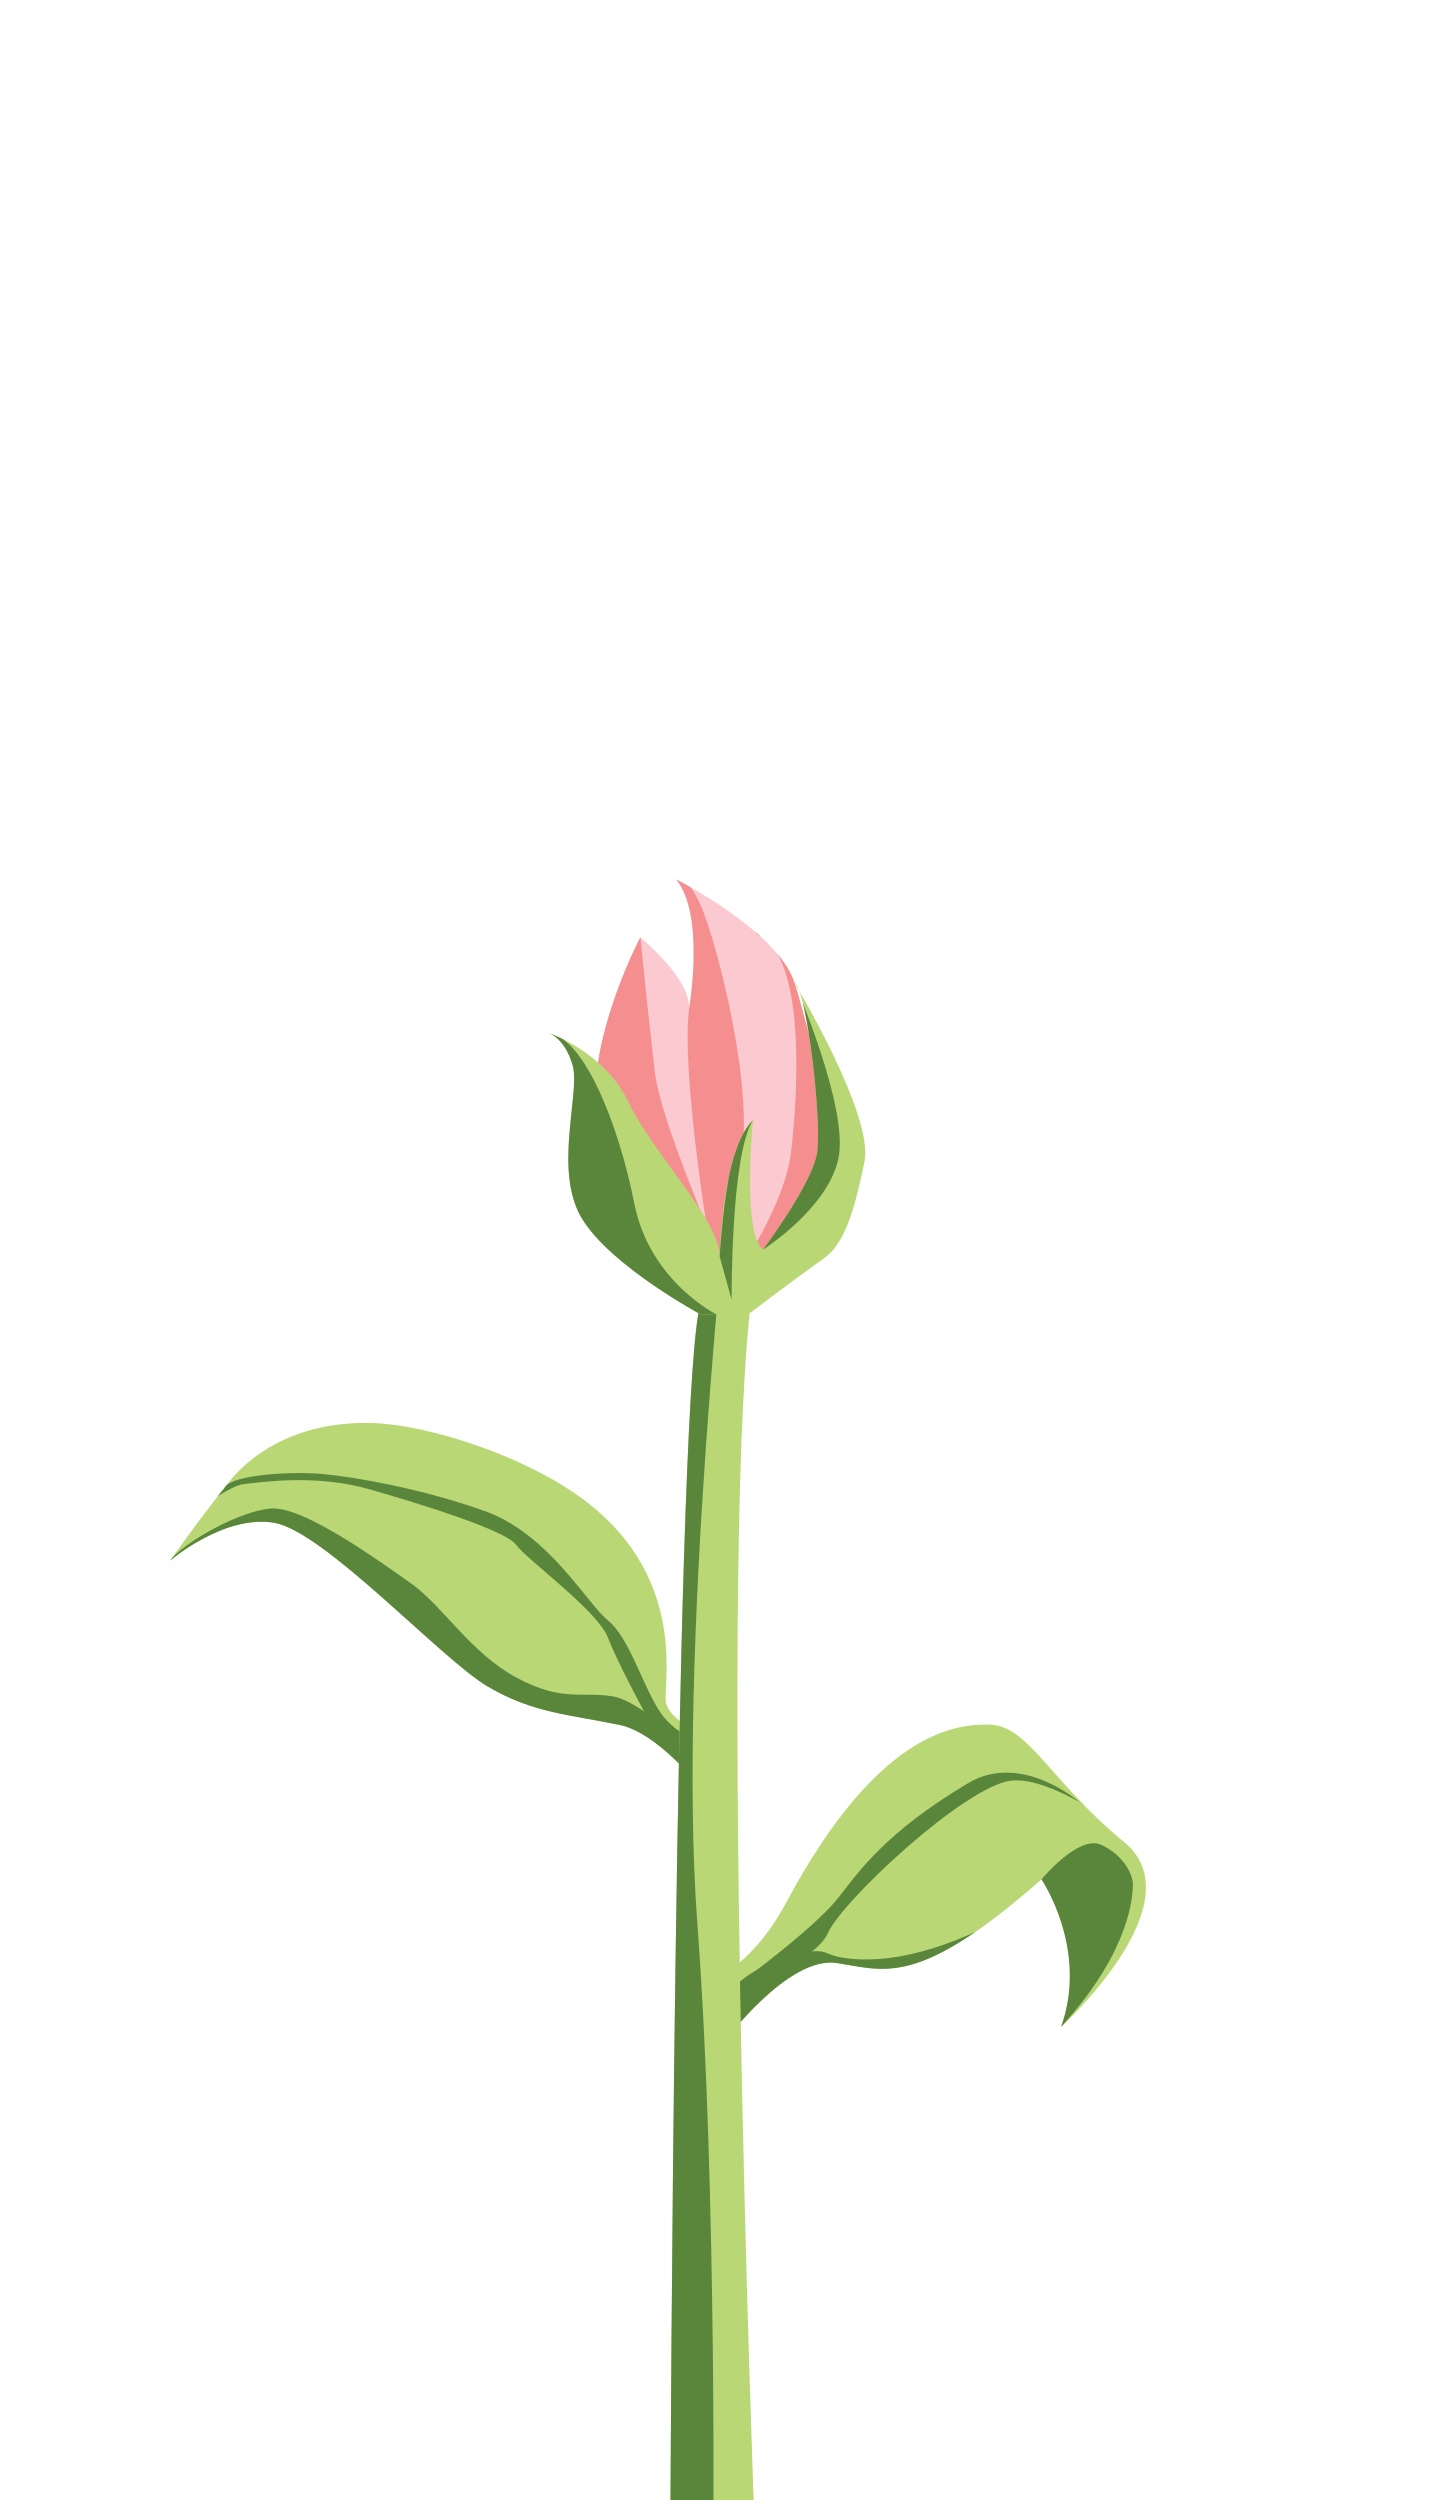
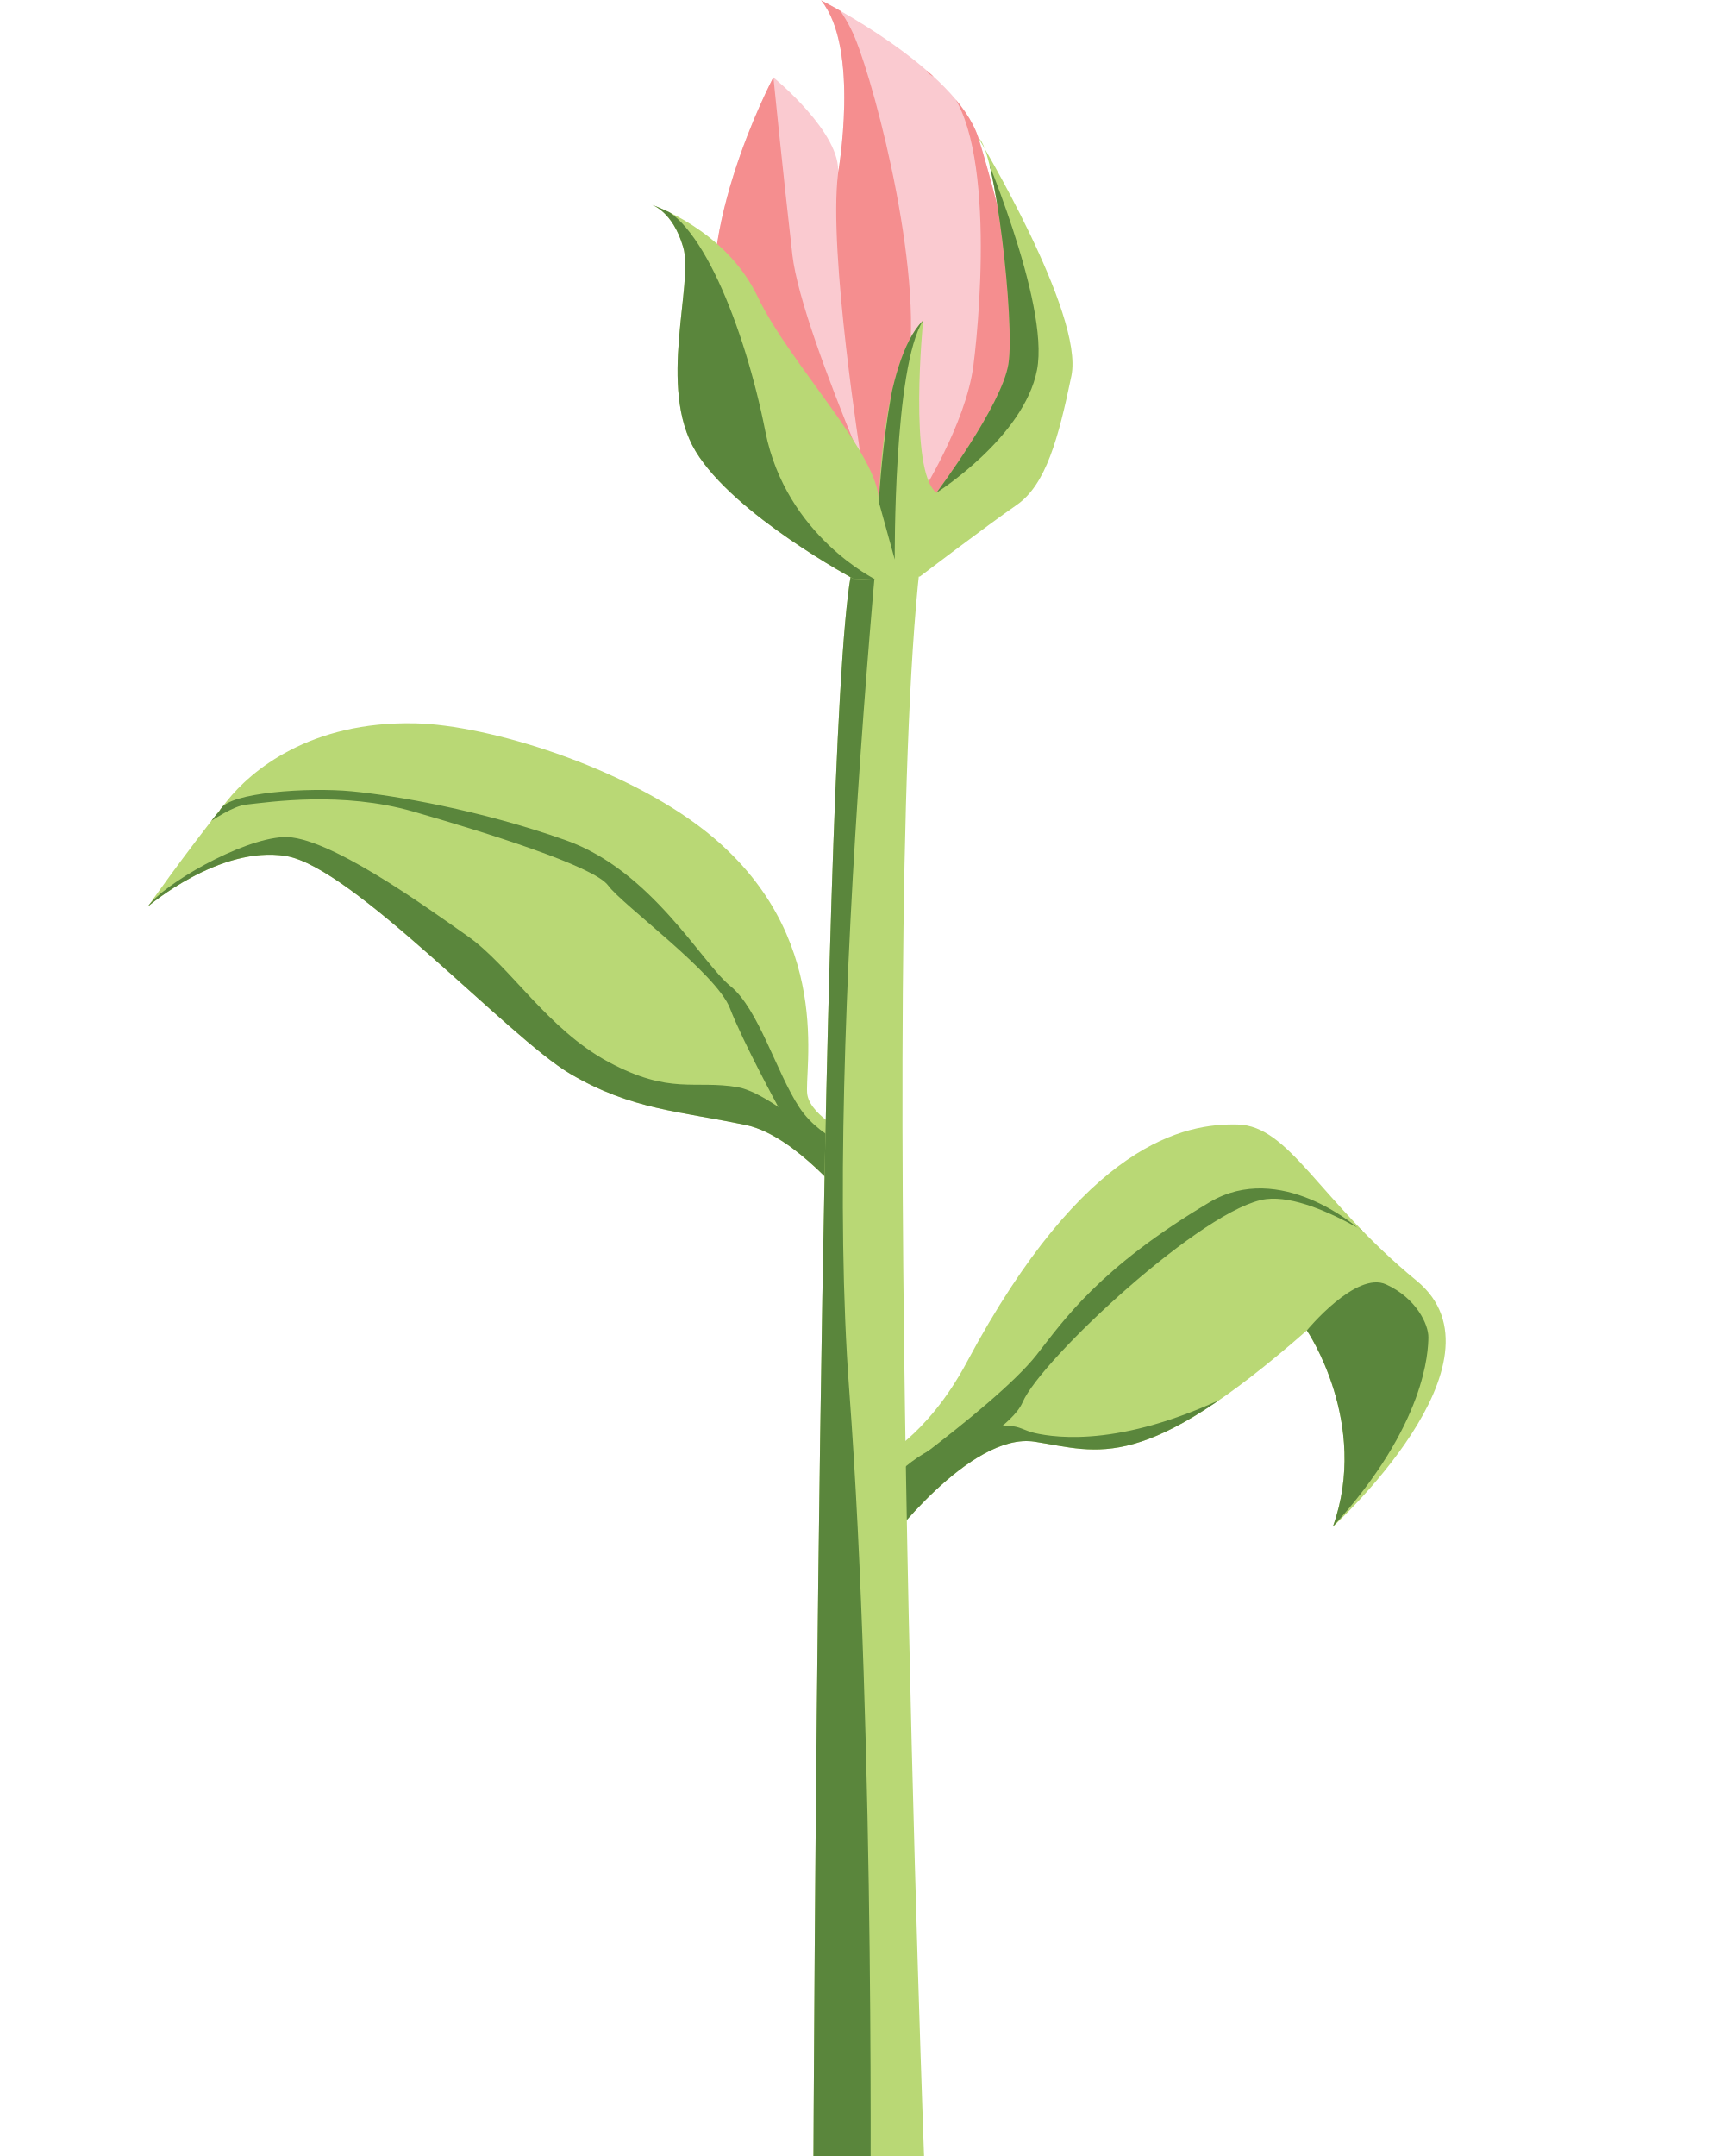
- <svg xmlns="http://www.w3.org/2000/svg" id="Layer_7" data-name="Layer 7" viewBox="0 0 440.28 764.89">
+ <svg xmlns="http://www.w3.org/2000/svg" id="Layer_7" data-name="Layer 7" viewBox="0 0 394.28 495.89">
  <defs>
    <style>
      .cls-1 {
        clip-path: url(#clippath);
      }

      .cls-2 {
        fill: #5a863c;
      }

      .cls-2, .cls-3, .cls-4, .cls-5 {
        stroke-width: 0px;
      }

      .cls-6 {
        clip-path: url(#clippath-1);
      }

      .cls-7 {
        clip-path: url(#clippath-4);
      }

      .cls-8 {
        clip-path: url(#clippath-3);
      }

      .cls-9 {
        clip-path: url(#clippath-2);
      }

      .cls-3, .cls-10 {
        fill: #facad0;
      }

      .cls-4 {
        fill: #f58e8f;
      }

      .cls-5, .cls-11 {
        fill: #b9d875;
      }
    </style>
    <clipPath id="clippath">
-       <path class="cls-5" d="M324.63,620.16s41.87-38.06,19.29-56.58c-22.59-18.52-29.2-35.67-41.2-35.94-12-.27-35.14,3.87-62.25,54.6-9.4,17.59-20.52,22.54-20.52,22.54l1.55,20.04s19.61-26.56,34.56-24.22c14.95,2.34,24.83,7.56,62.6-25.59,0,0,14.52,21.33,5.98,45.15Z" />
+       <path class="cls-5" d="M306.63,351.16s41.87-38.06,19.29-56.58c-22.59-18.52-29.2-35.67-41.2-35.94-12-.27-35.14,3.87-62.25,54.6-9.4,17.59-20.52,22.54-20.52,22.54l1.55,20.04s19.61-26.56,34.56-24.22c14.95,2.34,24.83,7.56,62.6-25.59,0,0,14.52,21.33,5.98,45.15Z" />
    </clipPath>
    <clipPath id="clippath-1">
-       <path class="cls-5" d="M213.88,530.19s-9.15-4.22-10.13-9.32c-.99-5.1,6.77-36.86-23.53-60.77-18.66-14.72-49.87-24.35-66.65-24.73-24.23-.55-37.79,10.86-43.37,17.88-10.21,12.83-18.18,24.26-18.18,24.26,0,0,16.42-14.14,31.78-11.62,15.37,2.53,51.26,41.8,65.4,50.1,14.13,8.3,25.15,8.55,40.5,11.8,11.36,2.4,23.83,18.19,23.83,18.19l.36-15.81Z" />
+       <path class="cls-5" d="M195.88,261.19s-9.15-4.22-10.13-9.32c-.99-5.1,6.77-36.86-23.53-60.77-18.66-14.72-49.87-24.35-66.65-24.73-24.23-.55-37.79,10.86-43.37,17.88-10.21,12.83-18.18,24.26-18.18,24.26,0,0,16.42-14.14,31.78-11.62,15.37,2.53,51.26,41.8,65.4,50.1,14.13,8.3,25.15,8.55,40.5,11.8,11.36,2.4,23.83,18.19,23.83,18.19l.36-15.81Z" />
    </clipPath>
    <clipPath id="clippath-2">
-       <path class="cls-5" d="M205.13,768.27s1.27-326.03,8.61-366.88l16.87-9.61c-11.32,74.31.18,378.67.18,378.67l-25.66-2.18Z" />
+       <path class="cls-5" d="M187.13,499.27s1.27-326.03,8.61-366.88l16.87-9.61c-11.32,74.31.18,378.67.18,378.67l-25.66-2.18Z" />
    </clipPath>
    <clipPath id="clippath-3">
-       <path class="cls-3" d="M214.96,392.85s-21.22-17.71-30.5-42.34c-9.27-24.63,11.46-63.71,11.46-63.71,0,0,15.88,12.92,14.86,22.2,0,0,5.14-28.93-3.88-39.92,0,0,31.15,15.7,36.21,31.69s13.47,53.33,13.47,53.33l-32.74,43.6-8.88-4.84Z" />
+       <path class="cls-3" d="M196.96,123.85s-21.22-17.71-30.5-42.34c-9.27-24.63,11.46-63.71,11.46-63.71,0,0,15.88,12.92,14.86,22.2,0,0,5.14-28.93-3.88-39.92,0,0,31.15,15.7,36.21,31.69s13.47,53.33,13.47,53.33l-32.74,43.6-8.88-4.84Z" />
    </clipPath>
    <clipPath id="clippath-4">
-       <path class="cls-5" d="M214.62,402.28s-27.73-14.83-36.59-29.5c-8.86-14.67-.38-38.45-2.84-46.9-2.45-8.45-7.37-9.82-7.37-9.82,0,0,17.07,5.6,24.48,21.17s28.11,36.42,27.87,47.2c0,0,.73-32.34,10.21-41.72,0,0-3.43,34.68,3.07,39.62,0,0,15.01-20.03,16.55-29.59,1.54-9.55-3.09-49.8-6.89-51.99,0,0,24.35,40.4,21.38,54.71-2.97,14.31-5.86,25.04-12.58,29.68-6.72,4.64-22.28,16.47-22.28,16.47l-15.02.66Z" />
+       <path class="cls-5" d="M196.62,133.28s-27.73-14.83-36.59-29.5c-8.86-14.67-.38-38.45-2.84-46.9-2.45-8.45-7.37-9.82-7.37-9.82,0,0,17.07,5.6,24.48,21.17s28.11,36.42,27.87,47.2c0,0,.73-32.34,10.21-41.72,0,0-3.43,34.68,3.07,39.62,0,0,15.01-20.03,16.55-29.59,1.54-9.55-3.09-49.8-6.89-51.99,0,0,24.35,40.4,21.38,54.71-2.97,14.31-5.86,25.04-12.58,29.68-6.72,4.64-22.28,16.47-22.28,16.47l-15.02.66Z" />
    </clipPath>
  </defs>
  <g>
-     <path class="cls-11" d="M324.63,620.16s41.87-38.06,19.29-56.58c-22.59-18.52-29.2-35.67-41.2-35.94-12-.27-35.14,3.87-62.25,54.6-9.4,17.59-20.52,22.54-20.52,22.54l1.55,20.04s19.61-26.56,34.56-24.22c14.95,2.34,24.83,7.56,62.6-25.59,0,0,14.52,21.33,5.98,45.15Z" />
+     <path class="cls-11" d="M306.63,351.16s41.87-38.06,19.29-56.58c-22.59-18.52-29.2-35.67-41.2-35.94-12-.27-35.14,3.87-62.25,54.6-9.4,17.59-20.52,22.54-20.52,22.54l1.55,20.04s19.61-26.56,34.56-24.22c14.95,2.34,24.83,7.56,62.6-25.59,0,0,14.52,21.33,5.98,45.15Z" />
    <g class="cls-1">
-       <path class="cls-2" d="M211,629.75s6.88-22.01,24.03-28.62c17.15-6.61,16.09-3.64,21.06-2.52s20.93,3.48,47.24-9.93c12.47-6.36-15.99,43.65-15.99,43.65l-76.34-2.57Z" />
-       <path class="cls-2" d="M318.65,575.01s11.31-13.75,18.24-10.59,9.79,9.22,9.73,12.22-.45,19.99-21.99,43.51-10.68-14.25-10.68-14.25l4.7-30.9" />
-       <path class="cls-2" d="M211.28,617.58s37.75-16.13,41.98-26.04c4.23-9.91,42.03-45.06,56.07-46.74,12.3-1.47,33.67,14.77,33.67,14.77l-12.82-8.29s-17.66-15.4-33.88-5.77c-25.46,15.12-33.63,27.25-39.81,35.11-9.77,12.43-45.23,36.97-45.23,36.97Z" />
+       <path class="cls-2" d="M193,360.75s6.88-22.01,24.03-28.62c17.15-6.61,16.09-3.64,21.06-2.52s20.93,3.48,47.24-9.93c12.47-6.36-15.99,43.65-15.99,43.65l-76.34-2.57Z" />
+       <path class="cls-2" d="M300.65,306.01s11.31-13.75,18.24-10.59,9.79,9.22,9.73,12.22-.45,19.99-21.99,43.51-10.68-14.25-10.68-14.25l4.7-30.9" />
+       <path class="cls-2" d="M193.28,348.58s37.75-16.13,41.98-26.04c4.23-9.91,42.03-45.06,56.07-46.74,12.3-1.47,33.67,14.77,33.67,14.77l-12.82-8.29s-17.66-15.4-33.88-5.77c-25.46,15.12-33.63,27.25-39.81,35.11-9.77,12.43-45.23,36.97-45.23,36.97Z" />
    </g>
  </g>
  <g>
-     <path class="cls-11" d="M213.88,530.19s-9.15-4.22-10.13-9.32c-.99-5.1,6.77-36.86-23.53-60.77-18.66-14.72-49.87-24.35-66.65-24.73-24.23-.55-37.79,10.86-43.37,17.88-10.21,12.83-18.18,24.26-18.18,24.26,0,0,16.42-14.14,31.78-11.62,15.37,2.53,51.26,41.8,65.4,50.1,14.13,8.3,25.15,8.55,40.5,11.8,11.36,2.4,23.83,18.19,23.83,18.19l.36-15.81Z" />
+     <path class="cls-11" d="M195.88,261.19s-9.15-4.22-10.13-9.32c-.99-5.1,6.77-36.86-23.53-60.77-18.66-14.72-49.87-24.35-66.65-24.73-24.23-.55-37.79,10.86-43.37,17.88-10.21,12.83-18.18,24.26-18.18,24.26,0,0,16.42-14.14,31.78-11.62,15.37,2.53,51.26,41.8,65.4,50.1,14.13,8.3,25.15,8.55,40.5,11.8,11.36,2.4,23.83,18.19,23.83,18.19l.36-15.81Z" />
    <g class="cls-6">
-       <path class="cls-2" d="M220.2,543.01s-22.63-22.28-32.51-23.96c-9.88-1.68-15.47,1.83-29.62-5.75-14.15-7.58-22.66-22.07-32.41-28.93-9.75-6.86-32.51-23.34-42.44-22.84-9.93.5-27.79,10.98-31.21,15.98-3.42,5,18.21,22.91,18.21,22.91,0,0,126.55,55.12,126.54,55.84s23.44-13.26,23.44-13.26Z" />
-       <path class="cls-2" d="M218.19,534.5s-10.96-2.66-16.28-10.77c-5.33-8.1-9.4-22.71-15.89-27.94-6.49-5.23-18.13-26.54-37.8-33.51-19.67-6.98-39.43-10.33-49.32-11.28-9.89-.95-28.21.25-30.17,4.12-1.96,3.86-13.92,7.09-13.92,7.09l1.9,3.07s12.36-10.61,17.88-11.21,22.11-3.13,38.52,1.6c16.42,4.73,41.58,12.55,44.79,16.98,3.2,4.43,24.88,20.16,28.01,28.21,3.12,8.05,11.12,22.69,11.12,22.69l16.5,22.44,4.67-11.5Z" />
+       <path class="cls-2" d="M202.2,274.01s-22.63-22.28-32.51-23.96c-9.88-1.68-15.47,1.83-29.62-5.75-14.15-7.58-22.66-22.07-32.41-28.93-9.75-6.86-32.51-23.34-42.44-22.84-9.93.5-27.79,10.98-31.21,15.98-3.42,5,18.21,22.91,18.21,22.91,0,0,126.55,55.12,126.54,55.84s23.44-13.26,23.44-13.26Z" />
+       <path class="cls-2" d="M200.19,265.5s-10.96-2.66-16.28-10.77c-5.33-8.1-9.4-22.71-15.89-27.94-6.49-5.23-18.13-26.54-37.8-33.51-19.67-6.98-39.43-10.33-49.32-11.28-9.89-.95-28.21.25-30.17,4.12-1.96,3.86-13.92,7.09-13.92,7.09l1.9,3.07s12.36-10.61,17.88-11.21,22.11-3.13,38.52,1.6c16.42,4.73,41.58,12.55,44.79,16.98,3.2,4.43,24.88,20.16,28.01,28.21,3.12,8.05,11.12,22.69,11.12,22.69l16.5,22.44,4.67-11.5Z" />
    </g>
  </g>
  <g>
-     <path class="cls-11" d="M205.13,768.27s1.27-326.03,8.61-366.88l16.87-9.61c-11.32,74.31.18,378.67.18,378.67l-25.66-2.18Z" />
+     <path class="cls-11" d="M187.13,499.27s1.27-326.03,8.61-366.88l16.87-9.61c-11.32,74.31.18,378.67.18,378.67l-25.66-2.18Z" />
    <g class="cls-9">
-       <path class="cls-2" d="M228.69,124.08s2.48,163.43-2.05,203.31c-4.54,39.88-19.4,179.48-13.28,261.11,6.12,81.63,4.84,197.21,4.84,197.21l-68.98-9.14L219.33,116.14l9.36,7.94Z" />
+       <path class="cls-2" d="M210.69-144.92s2.48,163.43-2.05,203.31c-4.54,39.88-19.4,179.48-13.28,261.11,6.12,81.63,4.84,197.21,4.84,197.21l-68.98-9.14L201.33-152.86l9.36,7.94Z" />
    </g>
  </g>
  <g>
-     <path class="cls-10" d="M214.96,392.85s-21.22-17.71-30.5-42.34c-9.27-24.63,11.46-63.71,11.46-63.71,0,0,15.88,12.92,14.86,22.2,0,0,5.14-28.93-3.88-39.92,0,0,31.15,15.7,36.21,31.69s13.47,53.33,13.47,53.33l-32.74,43.6-8.88-4.84Z" />
+     <path class="cls-10" d="M196.96,123.85s-21.22-17.71-30.5-42.34c-9.27-24.63,11.46-63.71,11.46-63.71,0,0,15.88,12.92,14.86,22.2,0,0,5.14-28.93-3.88-39.92,0,0,31.15,15.7,36.21,31.69s13.47,53.33,13.47,53.33l-32.74,43.6-8.88-4.84Z" />
    <g class="cls-8">
-       <path class="cls-4" d="M228.27,402.59s-25.76-55.72-27.97-74.94-4.37-40.85-4.37-40.85l-23.08,25.84,21.99,80.8,33.44,9.15-12.11-27.72s-7.62-47.66-5.37-65.87c2.25-18.21-11.62-48.49-11.62-48.49,0,0,10.47,5.03,15.49,17.13,5.02,12.1,16.57,57.01,11.79,78.32-4.78,21.31,3.02,27.48,3.02,27.48,0,0,10.72-16.75,12.47-30.39,1.76-13.63,5.26-58.55-9.04-66.34-14.3-7.79,68.69,8.47,68.69,8.47l-21.12,114.58-52.2-7.18" />
+       <path class="cls-4" d="M210.27,133.59s-25.76-55.72-27.97-74.94-4.37-40.85-4.37-40.85l-23.08,25.84,21.99,80.8,33.44,9.15-12.11-27.72s-7.62-47.66-5.37-65.87c2.25-18.21-11.62-48.49-11.62-48.49,0,0,10.47,5.03,15.49,17.13,5.02,12.1,16.57,57.01,11.79,78.32-4.78,21.31,3.02,27.48,3.02,27.48,0,0,10.72-16.75,12.47-30.39,1.76-13.63,5.26-58.55-9.04-66.34-14.3-7.79,68.69,8.47,68.69,8.47l-21.12,114.58-52.2-7.18" />
    </g>
  </g>
  <g>
-     <path class="cls-11" d="M214.62,402.28s-27.73-14.83-36.59-29.5c-8.86-14.67-.38-38.45-2.84-46.9-2.45-8.45-7.37-9.82-7.37-9.82,0,0,17.07,5.6,24.48,21.17s28.11,36.42,27.87,47.2c0,0,.73-32.34,10.21-41.72,0,0-3.43,34.68,3.07,39.62,0,0,15.01-20.03,16.55-29.59,1.54-9.55-3.09-49.8-6.89-51.99,0,0,24.35,40.4,21.38,54.71-2.97,14.31-5.86,25.04-12.58,29.68-6.72,4.64-22.28,16.47-22.28,16.47l-15.02.66Z" />
+     <path class="cls-11" d="M196.62,133.28s-27.73-14.83-36.59-29.5c-8.86-14.67-.38-38.45-2.84-46.9-2.45-8.45-7.37-9.82-7.37-9.82,0,0,17.07,5.6,24.48,21.17s28.11,36.42,27.87,47.2c0,0,.73-32.34,10.21-41.72,0,0-3.43,34.68,3.07,39.62,0,0,15.01-20.03,16.55-29.59,1.54-9.55-3.09-49.8-6.89-51.99,0,0,24.35,40.4,21.38,54.71-2.97,14.31-5.86,25.04-12.58,29.68-6.72,4.64-22.28,16.47-22.28,16.47l-15.02.66Z" />
    <g class="cls-7">
-       <path class="cls-2" d="M219.62,402.39s-20.79-10.06-25.54-34.14c-4.75-24.08-15.35-50.82-26.26-52.2s-1.84,81.16-1.84,81.16l42.57,13.31,7.86-8.21" />
-       <path class="cls-2" d="M220.18,384.43s2.22-39.5,10.21-41.72c-6.86,10.63-6.54,54.98-6.54,54.98l-3.67-13.27" />
-       <path class="cls-2" d="M233.45,382.33l9.66-81.57s16.47,37.82,13.47,53.33-23.13,28.24-23.13,28.24" />
+       <path class="cls-2" d="M201.62,133.39s-20.79-10.06-25.54-34.14c-4.75-24.08-15.35-50.82-26.26-52.2s-1.84,81.16-1.84,81.16l42.57,13.31,7.86-8.21" />
+       <path class="cls-2" d="M202.18,115.43s2.22-39.5,10.21-41.72c-6.86,10.63-6.54,54.98-6.54,54.98l-3.67-13.27" />
+       <path class="cls-2" d="M215.45,113.33l9.66-81.57s16.47,37.82,13.47,53.33-23.13,28.24-23.13,28.24" />
    </g>
  </g>
</svg>
